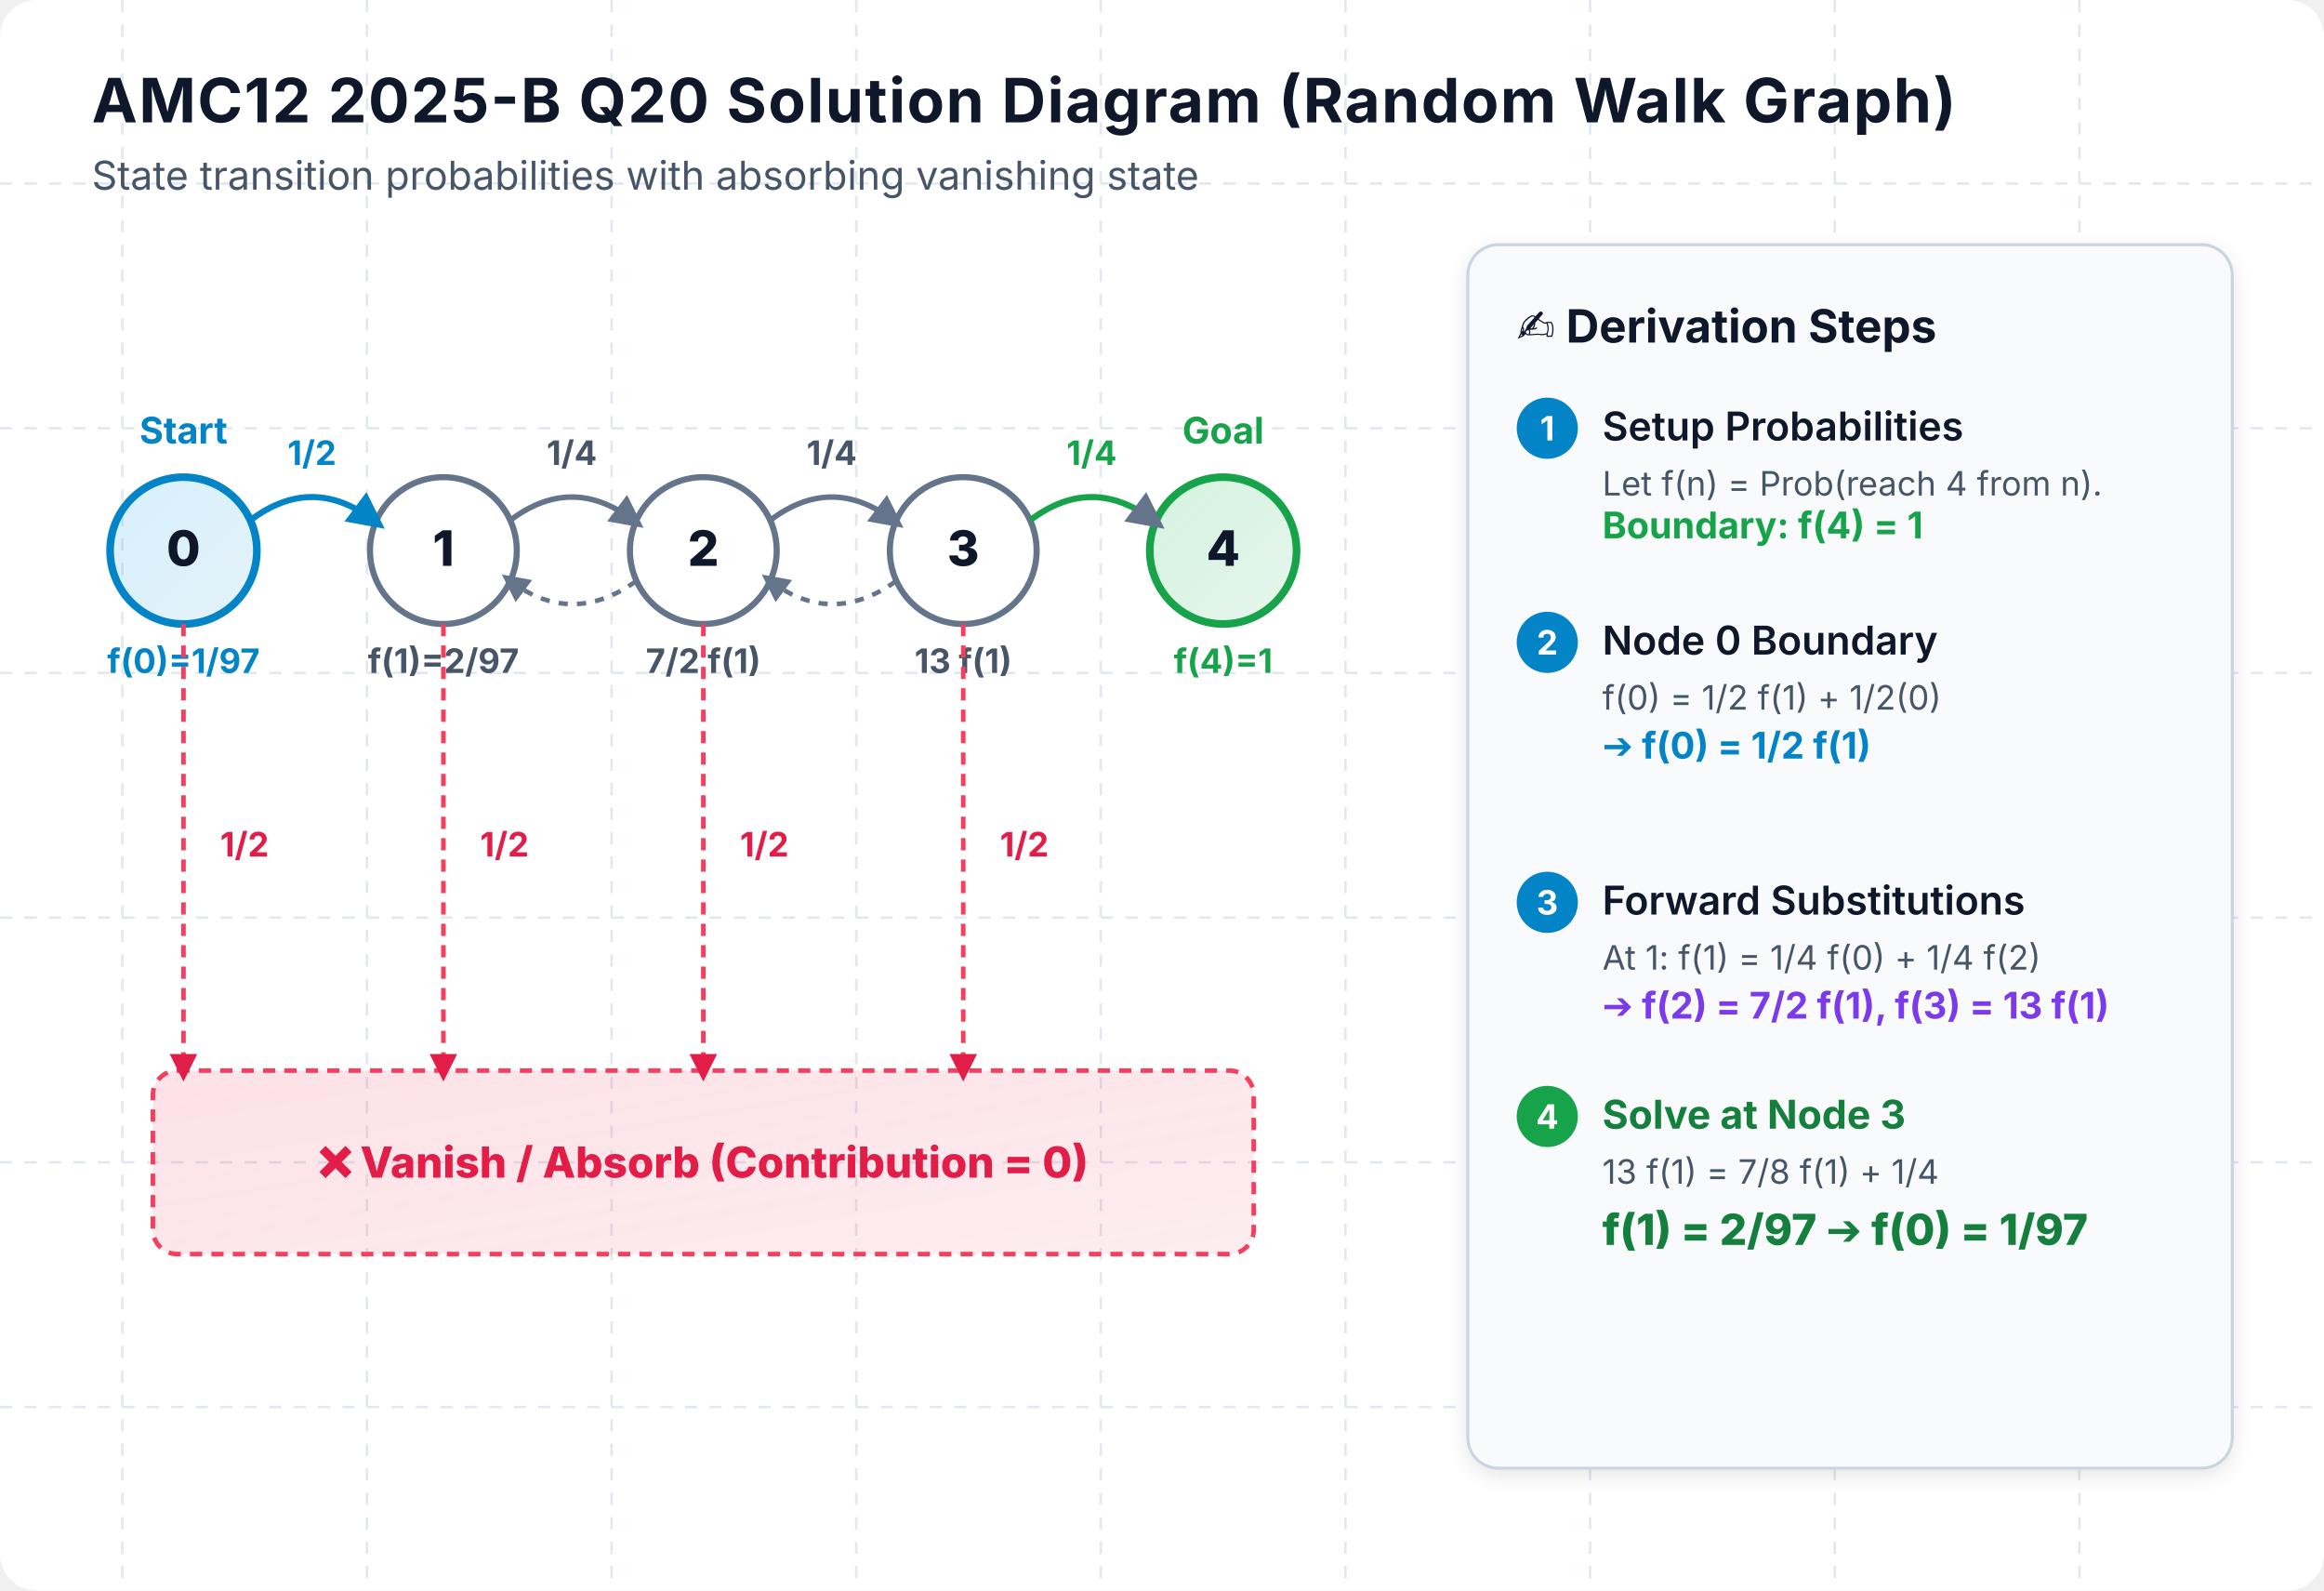
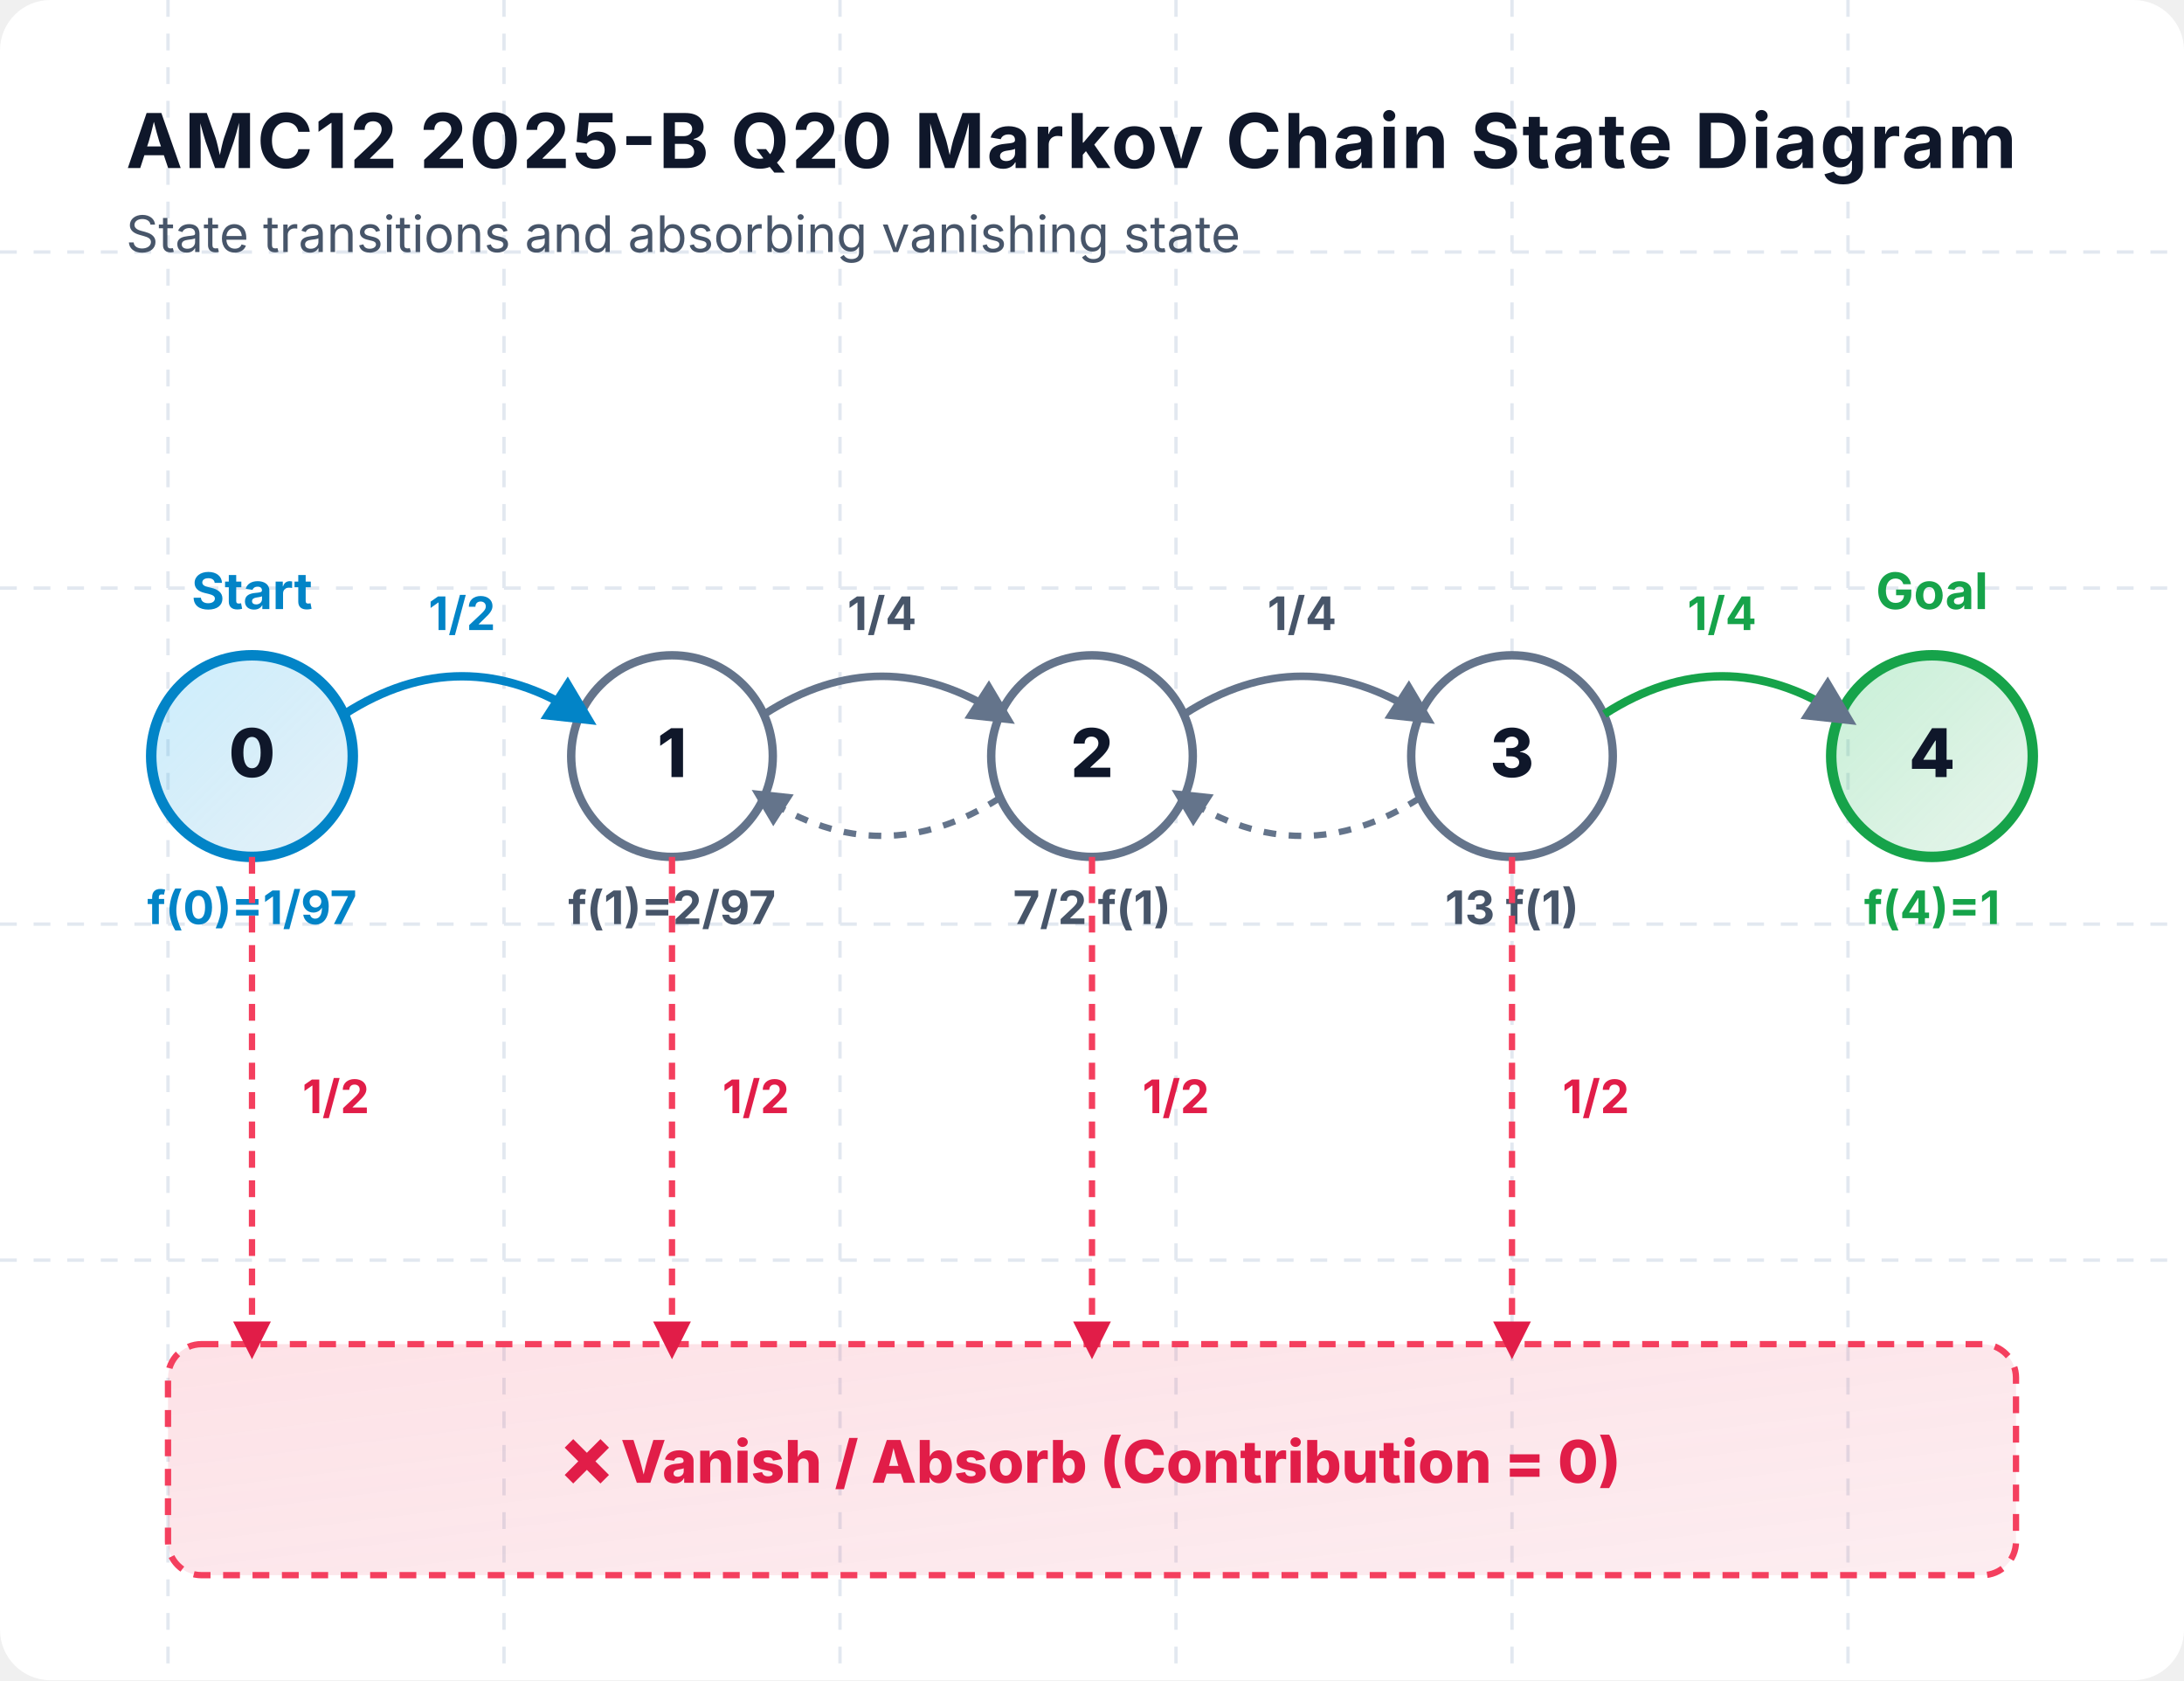
- <svg xmlns="http://www.w3.org/2000/svg" viewBox="0 0 760 520" width="100%" height="100%" style="background-color: #ffffff; font-family: system-ui, -apple-system, sans-serif;">
+ <svg xmlns="http://www.w3.org/2000/svg" viewBox="0 0 520 400" width="100%" height="100%" style="background-color: #ffffff; font-family: system-ui, -apple-system, sans-serif;">
  <defs>
    <linearGradient id="startGrad" x1="0%" y1="0%" x2="100%" y2="100%">
-       <stop offset="0%" stop-color="#38bdf8" stop-opacity="0.2" />
+       <stop offset="0%" stop-color="#38bdf8" stop-opacity="0.25" />
      <stop offset="100%" stop-color="#0284c7" stop-opacity="0.1" />
    </linearGradient>
    <linearGradient id="goalGrad" x1="0%" y1="0%" x2="100%" y2="100%">
-       <stop offset="0%" stop-color="#22c55e" stop-opacity="0.2" />
+       <stop offset="0%" stop-color="#22c55e" stop-opacity="0.25" />
      <stop offset="100%" stop-color="#16a34a" stop-opacity="0.1" />
    </linearGradient>
    <linearGradient id="vanishGrad" x1="0%" y1="0%" x2="100%" y2="100%">
      <stop offset="0%" stop-color="#f43f5e" stop-opacity="0.15" />
      <stop offset="100%" stop-color="#e11d48" stop-opacity="0.08" />
    </linearGradient>
-     <filter id="shadow" x="-10%" y="-10%" width="120%" height="120%">
-       <feDropShadow dx="0" dy="2" stdDeviation="3" flood-opacity="0.1" />
-     </filter>
    <marker id="arrow" viewBox="0 0 10 10" refX="6" refY="5" markerWidth="6" markerHeight="6" orient="auto-start-reverse">
      <path d="M 0 0 L 10 5 L 0 10 z" fill="#64748b" />
    </marker>
    <marker id="arrowBlue" viewBox="0 0 10 10" refX="6" refY="5" markerWidth="6" markerHeight="6" orient="auto-start-reverse">
      <path d="M 0 0 L 10 5 L 0 10 z" fill="#0284c7" />
    </marker>
    <marker id="arrowRed" viewBox="0 0 10 10" refX="6" refY="5" markerWidth="6" markerHeight="6" orient="auto-start-reverse">
      <path d="M 0 0 L 10 5 L 0 10 z" fill="#e11d48" />
    </marker>
  </defs>
-   <rect width="760" height="520" fill="#ffffff" rx="12" />
+   <rect width="520" height="400" fill="#ffffff" rx="12" />
  <g stroke="#e2e8f0" stroke-width="0.8" stroke-dasharray="4,4">
-     <line x1="40" y1="0" x2="40" y2="520" />
-     <line x1="120" y1="0" x2="120" y2="520" />
-     <line x1="200" y1="0" x2="200" y2="520" />
-     <line x1="280" y1="0" x2="280" y2="520" />
-     <line x1="360" y1="0" x2="360" y2="520" />
-     <line x1="440" y1="0" x2="440" y2="520" />
-     <line x1="520" y1="0" x2="520" y2="520" />
-     <line x1="600" y1="0" x2="600" y2="520" />
-     <line x1="680" y1="0" x2="680" y2="520" />
-     <line x1="0" y1="60" x2="760" y2="60" />
-     <line x1="0" y1="140" x2="760" y2="140" />
-     <line x1="0" y1="220" x2="760" y2="220" />
-     <line x1="0" y1="300" x2="760" y2="300" />
-     <line x1="0" y1="380" x2="760" y2="380" />
-     <line x1="0" y1="460" x2="760" y2="460" />
+     <line x1="40" y1="0" x2="40" y2="400" />
+     <line x1="120" y1="0" x2="120" y2="400" />
+     <line x1="200" y1="0" x2="200" y2="400" />
+     <line x1="280" y1="0" x2="280" y2="400" />
+     <line x1="360" y1="0" x2="360" y2="400" />
+     <line x1="440" y1="0" x2="440" y2="400" />
+     <line x1="0" y1="60" x2="520" y2="60" />
+     <line x1="0" y1="140" x2="520" y2="140" />
+     <line x1="0" y1="220" x2="520" y2="220" />
+     <line x1="0" y1="300" x2="520" y2="300" />
  </g>
-   <text x="30" y="40" fill="#0f172a" font-size="20" font-weight="700" letter-spacing="0.5">AMC12 2025-B Q20 Solution Diagram (Random Walk Graph)</text>
-   <text x="30" y="62" fill="#475569" font-size="13">State transition probabilities with absorbing vanishing state</text>
+   <text x="30" y="40" fill="#0f172a" font-size="18" font-weight="700" letter-spacing="0.5">AMC12 2025-B Q20 Markov Chain State Diagram</text>
+   <text x="30" y="60" fill="#475569" font-size="12">State transitions and absorbing vanishing state</text>
  <g transform="translate(0, 10)">
-     <rect x="50" y="340" width="360" height="60" fill="url(#vanishGrad)" rx="8" stroke="#f43f5e" stroke-width="1.5" stroke-dasharray="4,3" />
-     <text x="230" y="375" fill="#e11d48" font-size="14" font-weight="800" text-anchor="middle">❌ Vanish / Absorb (Contribution = 0)</text>
+     <rect x="40" y="310" width="440" height="55" fill="url(#vanishGrad)" rx="8" stroke="#f43f5e" stroke-width="1.5" stroke-dasharray="4,3" />
+     <text x="260" y="343" fill="#e11d48" font-size="14" font-weight="800" text-anchor="middle">❌ Vanish / Absorb (Contribution = 0)</text>
    <circle cx="60" cy="170" r="24" fill="url(#startGrad)" stroke="#0284c7" stroke-width="2.5" />
    <text x="60" y="175" fill="#0f172a" font-size="16" font-weight="800" text-anchor="middle">0</text>
    <text x="60" y="135" fill="#0284c7" font-size="12" font-weight="bold" text-anchor="middle">Start</text>
    <text x="60" y="210" fill="#0284c7" font-size="11" font-weight="bold" text-anchor="middle">f(0)=1/97</text>
-     <circle cx="145" cy="170" r="24" fill="#ffffff" stroke="#64748b" stroke-width="2" />
-     <text x="145" y="175" fill="#0f172a" font-size="16" font-weight="800" text-anchor="middle">1</text>
-     <text x="145" y="210" fill="#475569" font-size="11" font-weight="bold" text-anchor="middle">f(1)=2/97</text>
-     <circle cx="230" cy="170" r="24" fill="#ffffff" stroke="#64748b" stroke-width="2" />
-     <text x="230" y="175" fill="#0f172a" font-size="16" font-weight="800" text-anchor="middle">2</text>
-     <text x="230" y="210" fill="#475569" font-size="11" font-weight="bold" text-anchor="middle">7/2 f(1)</text>
-     <circle cx="315" cy="170" r="24" fill="#ffffff" stroke="#64748b" stroke-width="2" />
-     <text x="315" y="175" fill="#0f172a" font-size="16" font-weight="800" text-anchor="middle">3</text>
-     <text x="315" y="210" fill="#475569" font-size="11" font-weight="bold" text-anchor="middle">13 f(1)</text>
-     <circle cx="400" cy="170" r="24" fill="url(#goalGrad)" stroke="#16a34a" stroke-width="2.5" />
-     <text x="400" y="175" fill="#0f172a" font-size="16" font-weight="800" text-anchor="middle">4</text>
-     <text x="400" y="135" fill="#16a34a" font-size="12" font-weight="bold" text-anchor="middle">Goal</text>
-     <text x="400" y="210" fill="#16a34a" font-size="11" font-weight="bold" text-anchor="middle">f(4)=1</text>
-     <path d="M 82 160 Q 102 145 122 160" fill="none" stroke="#0284c7" stroke-width="2" marker-end="url(#arrowBlue)" />
-     <text x="102" y="142" fill="#0284c7" font-size="11" font-weight="bold" text-anchor="middle">1/2</text>
-     <path d="M 167 160 Q 187 145 207 160" fill="none" stroke="#64748b" stroke-width="1.8" marker-end="url(#arrow)" />
-     <text x="187" y="142" fill="#475569" font-size="11" font-weight="bold" text-anchor="middle">1/4</text>
-     <path d="M 252 160 Q 272 145 292 160" fill="none" stroke="#64748b" stroke-width="1.8" marker-end="url(#arrow)" />
-     <text x="272" y="142" fill="#475569" font-size="11" font-weight="bold" text-anchor="middle">1/4</text>
-     <path d="M 337 160 Q 357 145 377 160" fill="none" stroke="#16a34a" stroke-width="2" marker-end="url(#arrow)" />
-     <text x="357" y="142" fill="#16a34a" font-size="11" font-weight="bold" text-anchor="middle">1/4</text>
-     <path d="M 208 180 Q 187 195 167 180" fill="none" stroke="#64748b" stroke-width="1.5" stroke-dasharray="3,3" marker-end="url(#arrow)" />
-     <path d="M 293 180 Q 272 195 252 180" fill="none" stroke="#64748b" stroke-width="1.5" stroke-dasharray="3,3" marker-end="url(#arrow)" />
-     <line x1="60" y1="194" x2="60" y2="340" stroke="#f43f5e" stroke-width="1.5" stroke-dasharray="4,3" marker-end="url(#arrowRed)" />
-     <text x="72" y="270" fill="#e11d48" font-size="11" font-weight="bold">1/2</text>
-     <line x1="145" y1="194" x2="145" y2="340" stroke="#f43f5e" stroke-width="1.5" stroke-dasharray="4,3" marker-end="url(#arrowRed)" />
-     <text x="157" y="270" fill="#e11d48" font-size="11" font-weight="bold">1/2</text>
-     <line x1="230" y1="194" x2="230" y2="340" stroke="#f43f5e" stroke-width="1.5" stroke-dasharray="4,3" marker-end="url(#arrowRed)" />
-     <text x="242" y="270" fill="#e11d48" font-size="11" font-weight="bold">1/2</text>
-     <line x1="315" y1="194" x2="315" y2="340" stroke="#f43f5e" stroke-width="1.5" stroke-dasharray="4,3" marker-end="url(#arrowRed)" />
-     <text x="327" y="270" fill="#e11d48" font-size="11" font-weight="bold">1/2</text>
-   </g>
-   <g transform="translate(480, 80)">
-     <rect x="0" y="0" width="250" height="400" fill="#f8fafc" rx="10" stroke="#cbd5e1" stroke-width="1" filter="url(#shadow)" />
-     <text x="16" y="32" fill="#0f172a" font-size="15" font-weight="700">✍️ Derivation Steps</text>
-     <g transform="translate(16, 50)">
-       <circle cx="10" cy="10" r="10" fill="#0284c7" />
-       <text x="10" y="14" fill="#ffffff" font-size="11" font-weight="bold" text-anchor="middle">1</text>
-       <text x="28" y="14" fill="#0f172a" font-size="13" font-weight="600">Setup Probabilities</text>
-       <text x="28" y="32" fill="#475569" font-size="11">Let f(n) = Prob(reach 4 from n).</text>
-       <text x="28" y="46" fill="#16a34a" font-size="12" font-weight="bold">Boundary: f(4) = 1</text>
-     </g>
-     <g transform="translate(16, 120)">
-       <circle cx="10" cy="10" r="10" fill="#0284c7" />
-       <text x="10" y="14" fill="#ffffff" font-size="11" font-weight="bold" text-anchor="middle">2</text>
-       <text x="28" y="14" fill="#0f172a" font-size="13" font-weight="600">Node 0 Boundary</text>
-       <text x="28" y="32" fill="#475569" font-size="11">f(0) = 1/2 f(1) + 1/2(0)</text>
-       <text x="28" y="48" fill="#0284c7" font-size="12" font-weight="bold">➔ f(0) = 1/2 f(1)</text>
-     </g>
-     <g transform="translate(16, 205)">
-       <circle cx="10" cy="10" r="10" fill="#0284c7" />
-       <text x="10" y="14" fill="#ffffff" font-size="11" font-weight="bold" text-anchor="middle">3</text>
-       <text x="28" y="14" fill="#0f172a" font-size="13" font-weight="600">Forward Substitutions</text>
-       <text x="28" y="32" fill="#475569" font-size="11">At 1: f(1) = 1/4 f(0) + 1/4 f(2)</text>
-       <text x="28" y="48" fill="#7c3aed" font-size="12" font-weight="bold">➔ f(2) = 7/2 f(1), f(3) = 13 f(1)</text>
-     </g>
-     <g transform="translate(16, 275)">
-       <circle cx="10" cy="10" r="10" fill="#16a34a" />
-       <text x="10" y="14" fill="#ffffff" font-size="11" font-weight="bold" text-anchor="middle">4</text>
-       <text x="28" y="14" fill="#15803d" font-size="13" font-weight="700">Solve at Node 3</text>
-       <text x="28" y="32" fill="#475569" font-size="11">13 f(1) = 7/8 f(1) + 1/4</text>
-       <text x="28" y="52" fill="#15803d" font-size="14" font-weight="800">f(1) = 2/97 ➔ f(0) = 1/97</text>
-     </g>
+     <circle cx="160" cy="170" r="24" fill="#ffffff" stroke="#64748b" stroke-width="2" />
+     <text x="160" y="175" fill="#0f172a" font-size="16" font-weight="800" text-anchor="middle">1</text>
+     <text x="160" y="210" fill="#475569" font-size="11" font-weight="bold" text-anchor="middle">f(1)=2/97</text>
+     <circle cx="260" cy="170" r="24" fill="#ffffff" stroke="#64748b" stroke-width="2" />
+     <text x="260" y="175" fill="#0f172a" font-size="16" font-weight="800" text-anchor="middle">2</text>
+     <text x="260" y="210" fill="#475569" font-size="11" font-weight="bold" text-anchor="middle">7/2 f(1)</text>
+     <circle cx="360" cy="170" r="24" fill="#ffffff" stroke="#64748b" stroke-width="2" />
+     <text x="360" y="175" fill="#0f172a" font-size="16" font-weight="800" text-anchor="middle">3</text>
+     <text x="360" y="210" fill="#475569" font-size="11" font-weight="bold" text-anchor="middle">13 f(1)</text>
+     <circle cx="460" cy="170" r="24" fill="url(#goalGrad)" stroke="#16a34a" stroke-width="2.5" />
+     <text x="460" y="175" fill="#0f172a" font-size="16" font-weight="800" text-anchor="middle">4</text>
+     <text x="460" y="135" fill="#16a34a" font-size="12" font-weight="bold" text-anchor="middle">Goal</text>
+     <text x="460" y="210" fill="#16a34a" font-size="11" font-weight="bold" text-anchor="middle">f(4)=1</text>
+     <path d="M 82 160 Q 110 142 138 160" fill="none" stroke="#0284c7" stroke-width="2" marker-end="url(#arrowBlue)" />
+     <text x="110" y="140" fill="#0284c7" font-size="11" font-weight="bold" text-anchor="middle">1/2</text>
+     <path d="M 182 160 Q 210 142 238 160" fill="none" stroke="#64748b" stroke-width="1.8" marker-end="url(#arrow)" />
+     <text x="210" y="140" fill="#475569" font-size="11" font-weight="bold" text-anchor="middle">1/4</text>
+     <path d="M 282 160 Q 310 142 338 160" fill="none" stroke="#64748b" stroke-width="1.8" marker-end="url(#arrow)" />
+     <text x="310" y="140" fill="#475569" font-size="11" font-weight="bold" text-anchor="middle">1/4</text>
+     <path d="M 382 160 Q 410 142 438 160" fill="none" stroke="#16a34a" stroke-width="2" marker-end="url(#arrow)" />
+     <text x="410" y="140" fill="#16a34a" font-size="11" font-weight="bold" text-anchor="middle">1/4</text>
+     <path d="M 238 180 Q 210 198 182 180" fill="none" stroke="#64748b" stroke-width="1.5" stroke-dasharray="3,3" marker-end="url(#arrow)" />
+     <path d="M 338 180 Q 310 198 282 180" fill="none" stroke="#64748b" stroke-width="1.5" stroke-dasharray="3,3" marker-end="url(#arrow)" />
+     <line x1="60" y1="194" x2="60" y2="310" stroke="#f43f5e" stroke-width="1.5" stroke-dasharray="4,3" marker-end="url(#arrowRed)" />
+     <text x="72" y="255" fill="#e11d48" font-size="11" font-weight="bold">1/2</text>
+     <line x1="160" y1="194" x2="160" y2="310" stroke="#f43f5e" stroke-width="1.5" stroke-dasharray="4,3" marker-end="url(#arrowRed)" />
+     <text x="172" y="255" fill="#e11d48" font-size="11" font-weight="bold">1/2</text>
+     <line x1="260" y1="194" x2="260" y2="310" stroke="#f43f5e" stroke-width="1.5" stroke-dasharray="4,3" marker-end="url(#arrowRed)" />
+     <text x="272" y="255" fill="#e11d48" font-size="11" font-weight="bold">1/2</text>
+     <line x1="360" y1="194" x2="360" y2="310" stroke="#f43f5e" stroke-width="1.5" stroke-dasharray="4,3" marker-end="url(#arrowRed)" />
+     <text x="372" y="255" fill="#e11d48" font-size="11" font-weight="bold">1/2</text>
  </g>
</svg>
